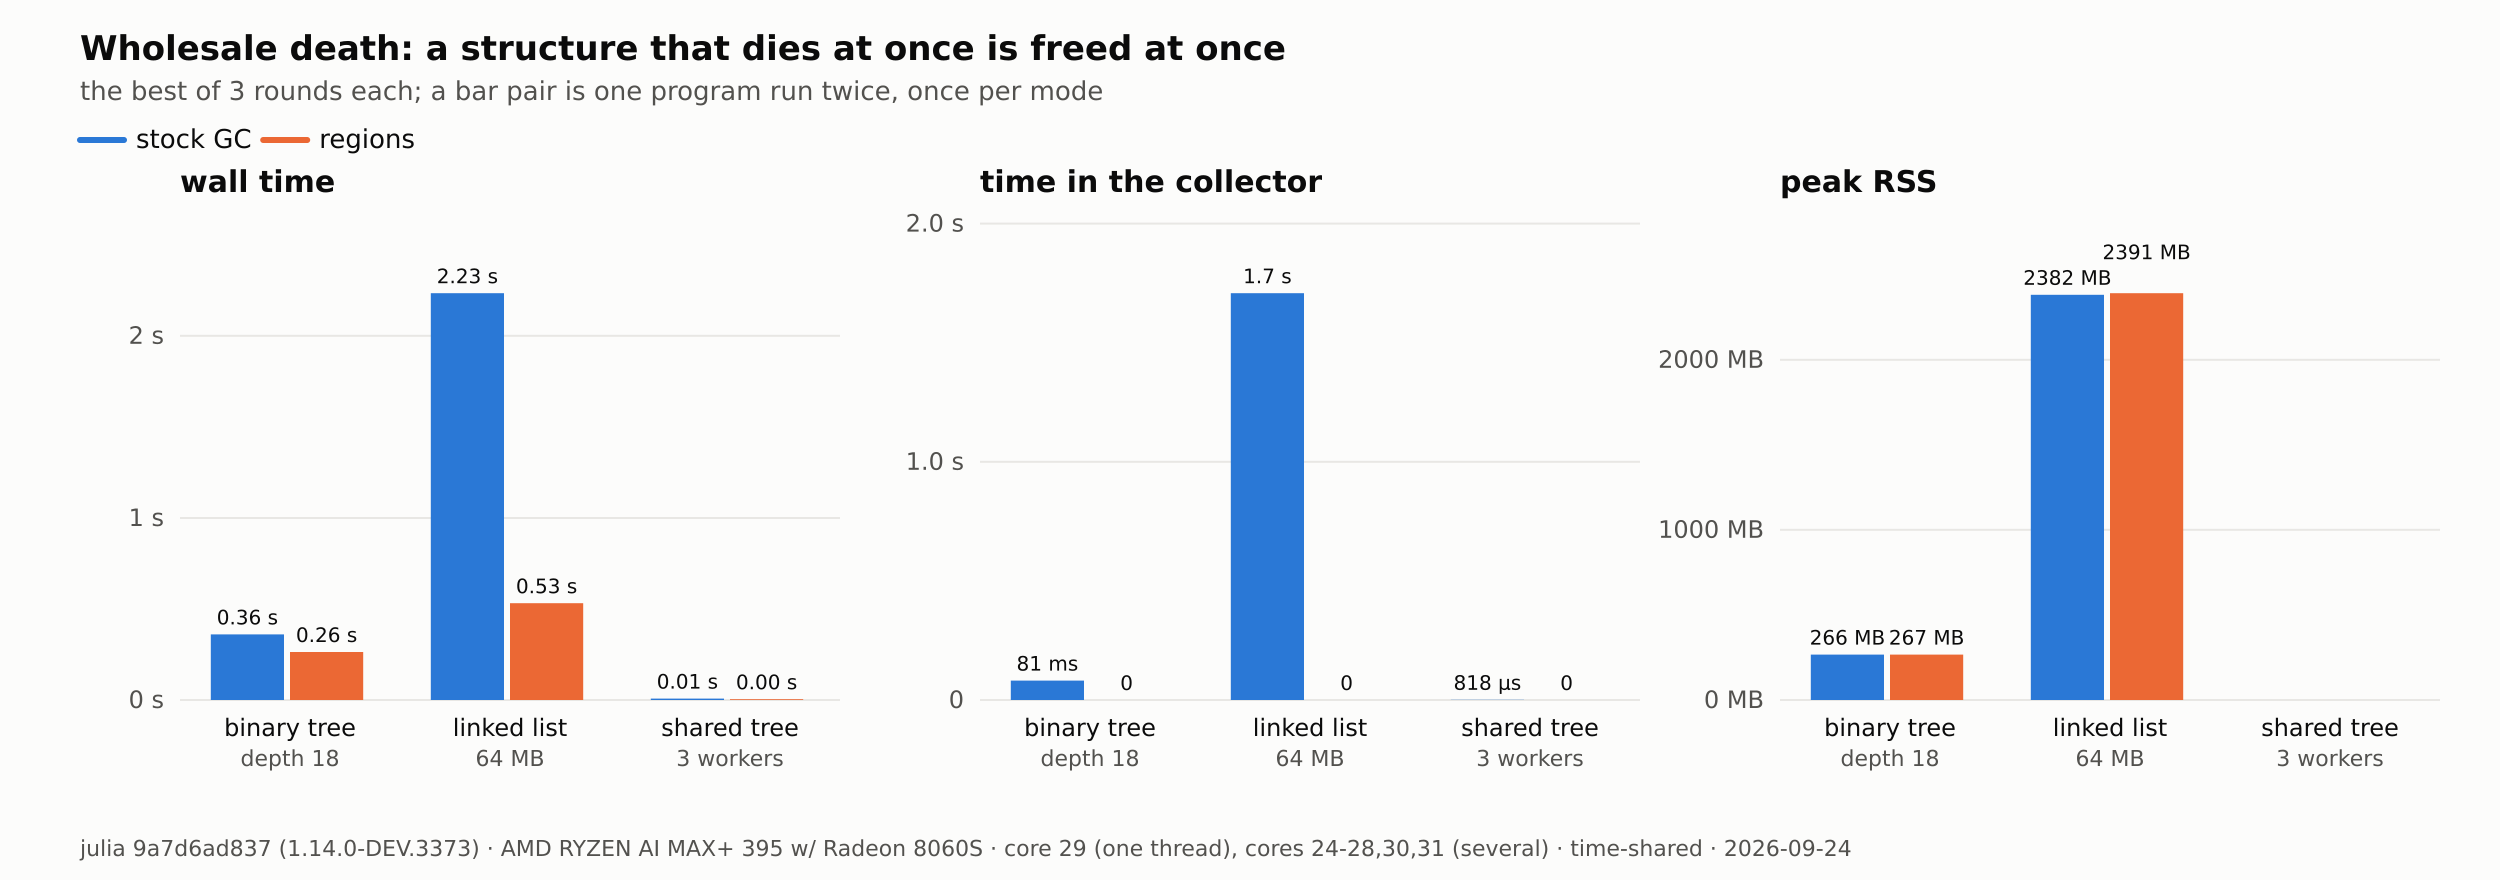
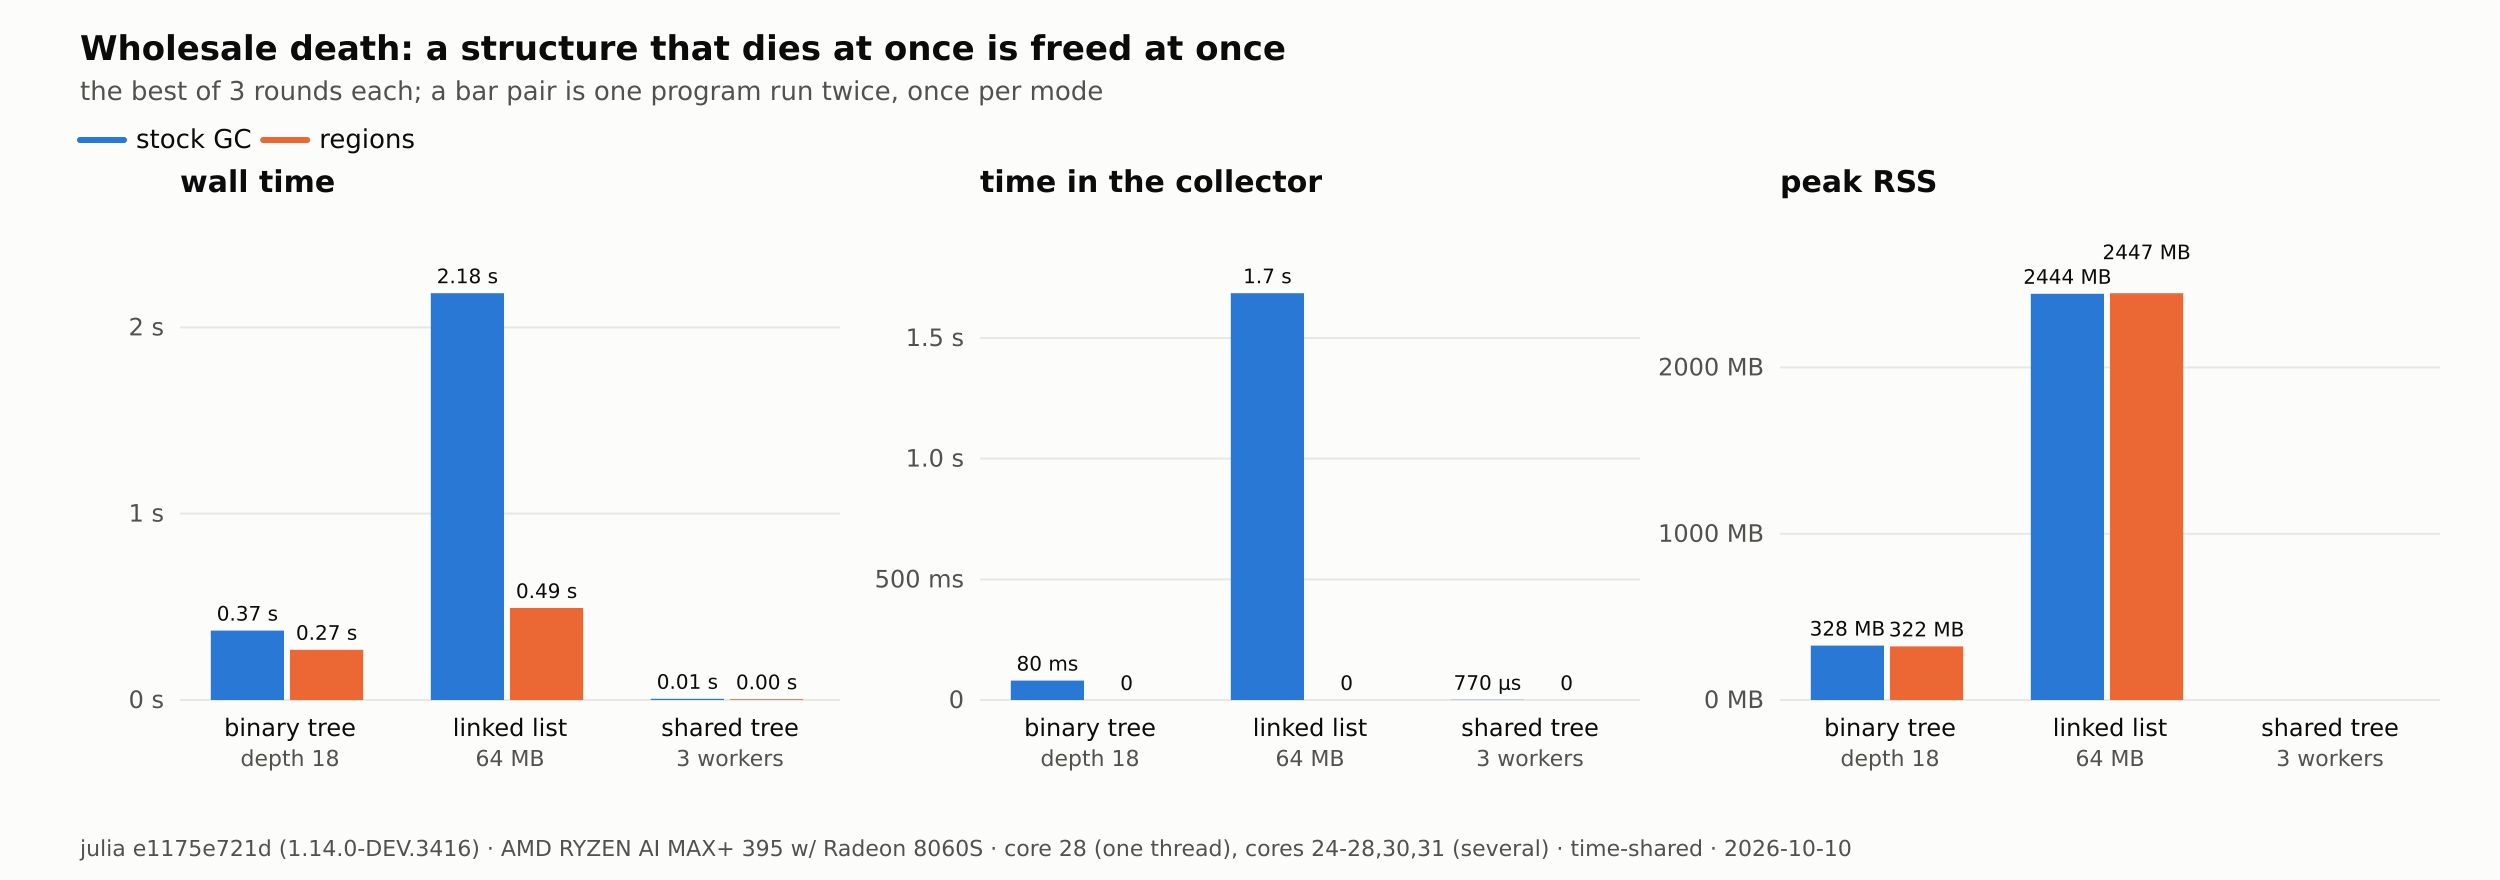
<svg xmlns="http://www.w3.org/2000/svg" viewBox="0 0 1250 440" font-size="13">
  <rect width="1250" height="440" fill="#fcfcfb" />
  <text x="40.0" y="30.0" font-family="DejaVu Sans, sans-serif" font-size="17" fill="#0b0b0b" text-anchor="start" font-weight="bold">Wholesale death: a structure that dies at once is freed at once</text>
  <text x="40.0" y="50.0" font-family="DejaVu Sans, sans-serif" font-size="13" fill="#52514e" text-anchor="start">the best of 3 rounds each; a bar pair is one program run twice, once per mode</text>
  <line x1="40" y1="70" x2="62" y2="70" stroke="#2a78d6" stroke-width="3" stroke-linecap="round" />
  <text x="68.0" y="74.0" font-family="DejaVu Sans, sans-serif" font-size="13" fill="#0b0b0b" text-anchor="start">stock GC</text>
  <line x1="131.6" y1="70" x2="153.6" y2="70" stroke="#eb6834" stroke-width="3" stroke-linecap="round" />
  <text x="159.6" y="74.0" font-family="DejaVu Sans, sans-serif" font-size="13" fill="#0b0b0b" text-anchor="start">regions</text>
  <text x="90.0" y="96.0" font-family="DejaVu Sans, sans-serif" font-size="15" fill="#0b0b0b" text-anchor="start" font-weight="bold">wall time</text>
  <line x1="90" y1="350.0" x2="420" y2="350.0" stroke="#e8e7e4" stroke-width="1" />
  <text x="82.0" y="354.0" font-family="DejaVu Sans, sans-serif" font-size="12" fill="#52514e" text-anchor="end">0 s</text>
-   <line x1="90" y1="259.0" x2="420" y2="259.0" stroke="#e8e7e4" stroke-width="1" />
-   <text x="82.0" y="263.0" font-family="DejaVu Sans, sans-serif" font-size="12" fill="#52514e" text-anchor="end">1 s</text>
-   <line x1="90" y1="167.9" x2="420" y2="167.9" stroke="#e8e7e4" stroke-width="1" />
-   <text x="82.0" y="171.9" font-family="DejaVu Sans, sans-serif" font-size="12" fill="#52514e" text-anchor="end">2 s</text>
-   <rect x="105.4" y="317.2" width="36.6" height="32.8" fill="#2a78d6" />
-   <text x="123.7" y="312.2" font-family="DejaVu Sans, sans-serif" font-size="10" fill="#0b0b0b" text-anchor="middle" paint-order="stroke" stroke="#fcfcfb" stroke-width="3" stroke-linejoin="round">0.36 s</text>
-   <rect x="145.0" y="326.0" width="36.6" height="24.0" fill="#eb6834" />
-   <text x="163.3" y="321.0" font-family="DejaVu Sans, sans-serif" font-size="10" fill="#0b0b0b" text-anchor="middle" paint-order="stroke" stroke="#fcfcfb" stroke-width="3" stroke-linejoin="round">0.26 s</text>
+   <line x1="90" y1="256.8" x2="420" y2="256.8" stroke="#e8e7e4" stroke-width="1" />
+   <text x="82.0" y="260.8" font-family="DejaVu Sans, sans-serif" font-size="12" fill="#52514e" text-anchor="end">1 s</text>
+   <line x1="90" y1="163.7" x2="420" y2="163.7" stroke="#e8e7e4" stroke-width="1" />
+   <text x="82.0" y="167.7" font-family="DejaVu Sans, sans-serif" font-size="12" fill="#52514e" text-anchor="end">2 s</text>
+   <rect x="105.4" y="315.3" width="36.6" height="34.7" fill="#2a78d6" />
+   <text x="123.7" y="310.3" font-family="DejaVu Sans, sans-serif" font-size="10" fill="#0b0b0b" text-anchor="middle" paint-order="stroke" stroke="#fcfcfb" stroke-width="3" stroke-linejoin="round">0.37 s</text>
+   <rect x="145.0" y="324.9" width="36.6" height="25.1" fill="#eb6834" />
+   <text x="163.3" y="319.9" font-family="DejaVu Sans, sans-serif" font-size="10" fill="#0b0b0b" text-anchor="middle" paint-order="stroke" stroke="#fcfcfb" stroke-width="3" stroke-linejoin="round">0.27 s</text>
  <text x="145.0" y="368.0" font-family="DejaVu Sans, sans-serif" font-size="12" fill="#0b0b0b" text-anchor="middle">binary tree</text>
  <text x="145.0" y="383.0" font-family="DejaVu Sans, sans-serif" font-size="11" fill="#52514e" text-anchor="middle">depth 18</text>
  <rect x="215.4" y="146.6" width="36.6" height="203.4" fill="#2a78d6" />
-   <text x="233.7" y="141.6" font-family="DejaVu Sans, sans-serif" font-size="10" fill="#0b0b0b" text-anchor="middle" paint-order="stroke" stroke="#fcfcfb" stroke-width="3" stroke-linejoin="round">2.23 s</text>
-   <rect x="255.0" y="301.6" width="36.6" height="48.4" fill="#eb6834" />
-   <text x="273.3" y="296.6" font-family="DejaVu Sans, sans-serif" font-size="10" fill="#0b0b0b" text-anchor="middle" paint-order="stroke" stroke="#fcfcfb" stroke-width="3" stroke-linejoin="round">0.53 s</text>
+   <text x="233.7" y="141.6" font-family="DejaVu Sans, sans-serif" font-size="10" fill="#0b0b0b" text-anchor="middle" paint-order="stroke" stroke="#fcfcfb" stroke-width="3" stroke-linejoin="round">2.18 s</text>
+   <rect x="255.0" y="304.0" width="36.6" height="46.0" fill="#eb6834" />
+   <text x="273.3" y="299.0" font-family="DejaVu Sans, sans-serif" font-size="10" fill="#0b0b0b" text-anchor="middle" paint-order="stroke" stroke="#fcfcfb" stroke-width="3" stroke-linejoin="round">0.49 s</text>
  <text x="255.0" y="368.0" font-family="DejaVu Sans, sans-serif" font-size="12" fill="#0b0b0b" text-anchor="middle">linked list</text>
  <text x="255.0" y="383.0" font-family="DejaVu Sans, sans-serif" font-size="11" fill="#52514e" text-anchor="middle">64 MB</text>
-   <rect x="325.4" y="349.3" width="36.6" height="0.7" fill="#2a78d6" />
-   <text x="343.7" y="344.3" font-family="DejaVu Sans, sans-serif" font-size="10" fill="#0b0b0b" text-anchor="middle" paint-order="stroke" stroke="#fcfcfb" stroke-width="3" stroke-linejoin="round">0.01 s</text>
+   <rect x="325.4" y="349.4" width="36.6" height="0.6" fill="#2a78d6" />
+   <text x="343.7" y="344.4" font-family="DejaVu Sans, sans-serif" font-size="10" fill="#0b0b0b" text-anchor="middle" paint-order="stroke" stroke="#fcfcfb" stroke-width="3" stroke-linejoin="round">0.01 s</text>
  <rect x="365.0" y="349.6" width="36.6" height="0.4" fill="#eb6834" />
  <text x="383.3" y="344.6" font-family="DejaVu Sans, sans-serif" font-size="10" fill="#0b0b0b" text-anchor="middle" paint-order="stroke" stroke="#fcfcfb" stroke-width="3" stroke-linejoin="round">0.00 s</text>
  <text x="365.0" y="368.0" font-family="DejaVu Sans, sans-serif" font-size="12" fill="#0b0b0b" text-anchor="middle">shared tree</text>
  <text x="365.0" y="383.0" font-family="DejaVu Sans, sans-serif" font-size="11" fill="#52514e" text-anchor="middle">3 workers</text>
  <text x="490.0" y="96.0" font-family="DejaVu Sans, sans-serif" font-size="15" fill="#0b0b0b" text-anchor="start" font-weight="bold">time in the collector</text>
  <line x1="490" y1="350.0" x2="820" y2="350.0" stroke="#e8e7e4" stroke-width="1" />
  <text x="482.0" y="354.0" font-family="DejaVu Sans, sans-serif" font-size="12" fill="#52514e" text-anchor="end">0</text>
-   <line x1="490" y1="230.9" x2="820" y2="230.9" stroke="#e8e7e4" stroke-width="1" />
-   <text x="482.0" y="234.9" font-family="DejaVu Sans, sans-serif" font-size="12" fill="#52514e" text-anchor="end">1.0 s</text>
-   <line x1="490" y1="111.8" x2="820" y2="111.8" stroke="#e8e7e4" stroke-width="1" />
-   <text x="482.0" y="115.8" font-family="DejaVu Sans, sans-serif" font-size="12" fill="#52514e" text-anchor="end">2.0 s</text>
+   <line x1="490" y1="289.7" x2="820" y2="289.7" stroke="#e8e7e4" stroke-width="1" />
+   <text x="482.0" y="293.7" font-family="DejaVu Sans, sans-serif" font-size="12" fill="#52514e" text-anchor="end">500 ms</text>
+   <line x1="490" y1="229.3" x2="820" y2="229.3" stroke="#e8e7e4" stroke-width="1" />
+   <text x="482.0" y="233.3" font-family="DejaVu Sans, sans-serif" font-size="12" fill="#52514e" text-anchor="end">1.0 s</text>
+   <line x1="490" y1="169.0" x2="820" y2="169.0" stroke="#e8e7e4" stroke-width="1" />
+   <text x="482.0" y="173.0" font-family="DejaVu Sans, sans-serif" font-size="12" fill="#52514e" text-anchor="end">1.5 s</text>
  <rect x="505.4" y="340.3" width="36.6" height="9.7" fill="#2a78d6" />
-   <text x="523.7" y="335.3" font-family="DejaVu Sans, sans-serif" font-size="10" fill="#0b0b0b" text-anchor="middle" paint-order="stroke" stroke="#fcfcfb" stroke-width="3" stroke-linejoin="round">81 ms</text>
+   <text x="523.7" y="335.3" font-family="DejaVu Sans, sans-serif" font-size="10" fill="#0b0b0b" text-anchor="middle" paint-order="stroke" stroke="#fcfcfb" stroke-width="3" stroke-linejoin="round">80 ms</text>
  <rect x="545.0" y="350.0" width="36.6" height="0.0" fill="#eb6834" />
  <text x="563.3" y="345.0" font-family="DejaVu Sans, sans-serif" font-size="10" fill="#0b0b0b" text-anchor="middle" paint-order="stroke" stroke="#fcfcfb" stroke-width="3" stroke-linejoin="round">0</text>
  <text x="545.0" y="368.0" font-family="DejaVu Sans, sans-serif" font-size="12" fill="#0b0b0b" text-anchor="middle">binary tree</text>
  <text x="545.0" y="383.0" font-family="DejaVu Sans, sans-serif" font-size="11" fill="#52514e" text-anchor="middle">depth 18</text>
  <rect x="615.4" y="146.6" width="36.6" height="203.4" fill="#2a78d6" />
  <text x="633.7" y="141.6" font-family="DejaVu Sans, sans-serif" font-size="10" fill="#0b0b0b" text-anchor="middle" paint-order="stroke" stroke="#fcfcfb" stroke-width="3" stroke-linejoin="round">1.7 s</text>
  <rect x="655.0" y="350.0" width="36.6" height="0.0" fill="#eb6834" />
  <text x="673.3" y="345.0" font-family="DejaVu Sans, sans-serif" font-size="10" fill="#0b0b0b" text-anchor="middle" paint-order="stroke" stroke="#fcfcfb" stroke-width="3" stroke-linejoin="round">0</text>
  <text x="655.0" y="368.0" font-family="DejaVu Sans, sans-serif" font-size="12" fill="#0b0b0b" text-anchor="middle">linked list</text>
  <text x="655.0" y="383.0" font-family="DejaVu Sans, sans-serif" font-size="11" fill="#52514e" text-anchor="middle">64 MB</text>
  <rect x="725.4" y="349.9" width="36.6" height="0.1" fill="#2a78d6" />
-   <text x="743.7" y="344.9" font-family="DejaVu Sans, sans-serif" font-size="10" fill="#0b0b0b" text-anchor="middle" paint-order="stroke" stroke="#fcfcfb" stroke-width="3" stroke-linejoin="round">818 µs</text>
+   <text x="743.7" y="344.9" font-family="DejaVu Sans, sans-serif" font-size="10" fill="#0b0b0b" text-anchor="middle" paint-order="stroke" stroke="#fcfcfb" stroke-width="3" stroke-linejoin="round">770 µs</text>
  <rect x="765.0" y="350.0" width="36.6" height="0.0" fill="#eb6834" />
  <text x="783.3" y="345.0" font-family="DejaVu Sans, sans-serif" font-size="10" fill="#0b0b0b" text-anchor="middle" paint-order="stroke" stroke="#fcfcfb" stroke-width="3" stroke-linejoin="round">0</text>
  <text x="765.0" y="368.0" font-family="DejaVu Sans, sans-serif" font-size="12" fill="#0b0b0b" text-anchor="middle">shared tree</text>
  <text x="765.0" y="383.0" font-family="DejaVu Sans, sans-serif" font-size="11" fill="#52514e" text-anchor="middle">3 workers</text>
  <text x="890.0" y="96.0" font-family="DejaVu Sans, sans-serif" font-size="15" fill="#0b0b0b" text-anchor="start" font-weight="bold">peak RSS</text>
  <line x1="890" y1="350.0" x2="1220" y2="350.0" stroke="#e8e7e4" stroke-width="1" />
  <text x="882.0" y="354.0" font-family="DejaVu Sans, sans-serif" font-size="12" fill="#52514e" text-anchor="end">0 MB</text>
-   <line x1="890" y1="264.9" x2="1220" y2="264.9" stroke="#e8e7e4" stroke-width="1" />
-   <text x="882.0" y="268.9" font-family="DejaVu Sans, sans-serif" font-size="12" fill="#52514e" text-anchor="end">1000 MB</text>
-   <line x1="890" y1="179.9" x2="1220" y2="179.9" stroke="#e8e7e4" stroke-width="1" />
-   <text x="882.0" y="183.9" font-family="DejaVu Sans, sans-serif" font-size="12" fill="#52514e" text-anchor="end">2000 MB</text>
-   <rect x="905.4" y="327.3" width="36.6" height="22.7" fill="#2a78d6" />
-   <text x="923.7" y="322.3" font-family="DejaVu Sans, sans-serif" font-size="10" fill="#0b0b0b" text-anchor="middle" paint-order="stroke" stroke="#fcfcfb" stroke-width="3" stroke-linejoin="round">266 MB</text>
-   <rect x="945.0" y="327.3" width="36.6" height="22.7" fill="#eb6834" />
-   <text x="963.3" y="322.3" font-family="DejaVu Sans, sans-serif" font-size="10" fill="#0b0b0b" text-anchor="middle" paint-order="stroke" stroke="#fcfcfb" stroke-width="3" stroke-linejoin="round">267 MB</text>
+   <line x1="890" y1="266.9" x2="1220" y2="266.9" stroke="#e8e7e4" stroke-width="1" />
+   <text x="882.0" y="270.9" font-family="DejaVu Sans, sans-serif" font-size="12" fill="#52514e" text-anchor="end">1000 MB</text>
+   <line x1="890" y1="183.7" x2="1220" y2="183.7" stroke="#e8e7e4" stroke-width="1" />
+   <text x="882.0" y="187.7" font-family="DejaVu Sans, sans-serif" font-size="12" fill="#52514e" text-anchor="end">2000 MB</text>
+   <rect x="905.4" y="322.8" width="36.6" height="27.2" fill="#2a78d6" />
+   <text x="923.7" y="317.8" font-family="DejaVu Sans, sans-serif" font-size="10" fill="#0b0b0b" text-anchor="middle" paint-order="stroke" stroke="#fcfcfb" stroke-width="3" stroke-linejoin="round">328 MB</text>
+   <rect x="945.0" y="323.2" width="36.6" height="26.8" fill="#eb6834" />
+   <text x="963.3" y="318.2" font-family="DejaVu Sans, sans-serif" font-size="10" fill="#0b0b0b" text-anchor="middle" paint-order="stroke" stroke="#fcfcfb" stroke-width="3" stroke-linejoin="round">322 MB</text>
  <text x="945.0" y="368.0" font-family="DejaVu Sans, sans-serif" font-size="12" fill="#0b0b0b" text-anchor="middle">binary tree</text>
  <text x="945.0" y="383.0" font-family="DejaVu Sans, sans-serif" font-size="11" fill="#52514e" text-anchor="middle">depth 18</text>
-   <rect x="1015.4" y="147.4" width="36.6" height="202.6" fill="#2a78d6" />
-   <text x="1033.7" y="142.4" font-family="DejaVu Sans, sans-serif" font-size="10" fill="#0b0b0b" text-anchor="middle" paint-order="stroke" stroke="#fcfcfb" stroke-width="3" stroke-linejoin="round">2382 MB</text>
+   <rect x="1015.4" y="146.9" width="36.6" height="203.1" fill="#2a78d6" />
+   <text x="1033.7" y="141.9" font-family="DejaVu Sans, sans-serif" font-size="10" fill="#0b0b0b" text-anchor="middle" paint-order="stroke" stroke="#fcfcfb" stroke-width="3" stroke-linejoin="round">2444 MB</text>
  <rect x="1055.0" y="146.6" width="36.6" height="203.4" fill="#eb6834" />
-   <text x="1073.3" y="129.6" font-family="DejaVu Sans, sans-serif" font-size="10" fill="#0b0b0b" text-anchor="middle" paint-order="stroke" stroke="#fcfcfb" stroke-width="3" stroke-linejoin="round">2391 MB</text>
+   <text x="1073.3" y="129.6" font-family="DejaVu Sans, sans-serif" font-size="10" fill="#0b0b0b" text-anchor="middle" paint-order="stroke" stroke="#fcfcfb" stroke-width="3" stroke-linejoin="round">2447 MB</text>
  <text x="1055.0" y="368.0" font-family="DejaVu Sans, sans-serif" font-size="12" fill="#0b0b0b" text-anchor="middle">linked list</text>
  <text x="1055.0" y="383.0" font-family="DejaVu Sans, sans-serif" font-size="11" fill="#52514e" text-anchor="middle">64 MB</text>
  <text x="1165.0" y="368.0" font-family="DejaVu Sans, sans-serif" font-size="12" fill="#0b0b0b" text-anchor="middle">shared tree</text>
  <text x="1165.0" y="383.0" font-family="DejaVu Sans, sans-serif" font-size="11" fill="#52514e" text-anchor="middle">3 workers</text>
-   <text x="40.0" y="428.0" font-family="DejaVu Sans, sans-serif" font-size="11" fill="#52514e" text-anchor="start">julia 9a7d6ad837 (1.14.0-DEV.3373) · AMD RYZEN AI MAX+ 395 w/ Radeon 8060S · core 29 (one thread), cores 24-28,30,31 (several) · time-shared · 2026-09-24</text>
+   <text x="40.0" y="428.0" font-family="DejaVu Sans, sans-serif" font-size="11" fill="#52514e" text-anchor="start">julia e1175e721d (1.14.0-DEV.3416) · AMD RYZEN AI MAX+ 395 w/ Radeon 8060S · core 28 (one thread), cores 24-28,30,31 (several) · time-shared · 2026-10-10</text>
</svg>
